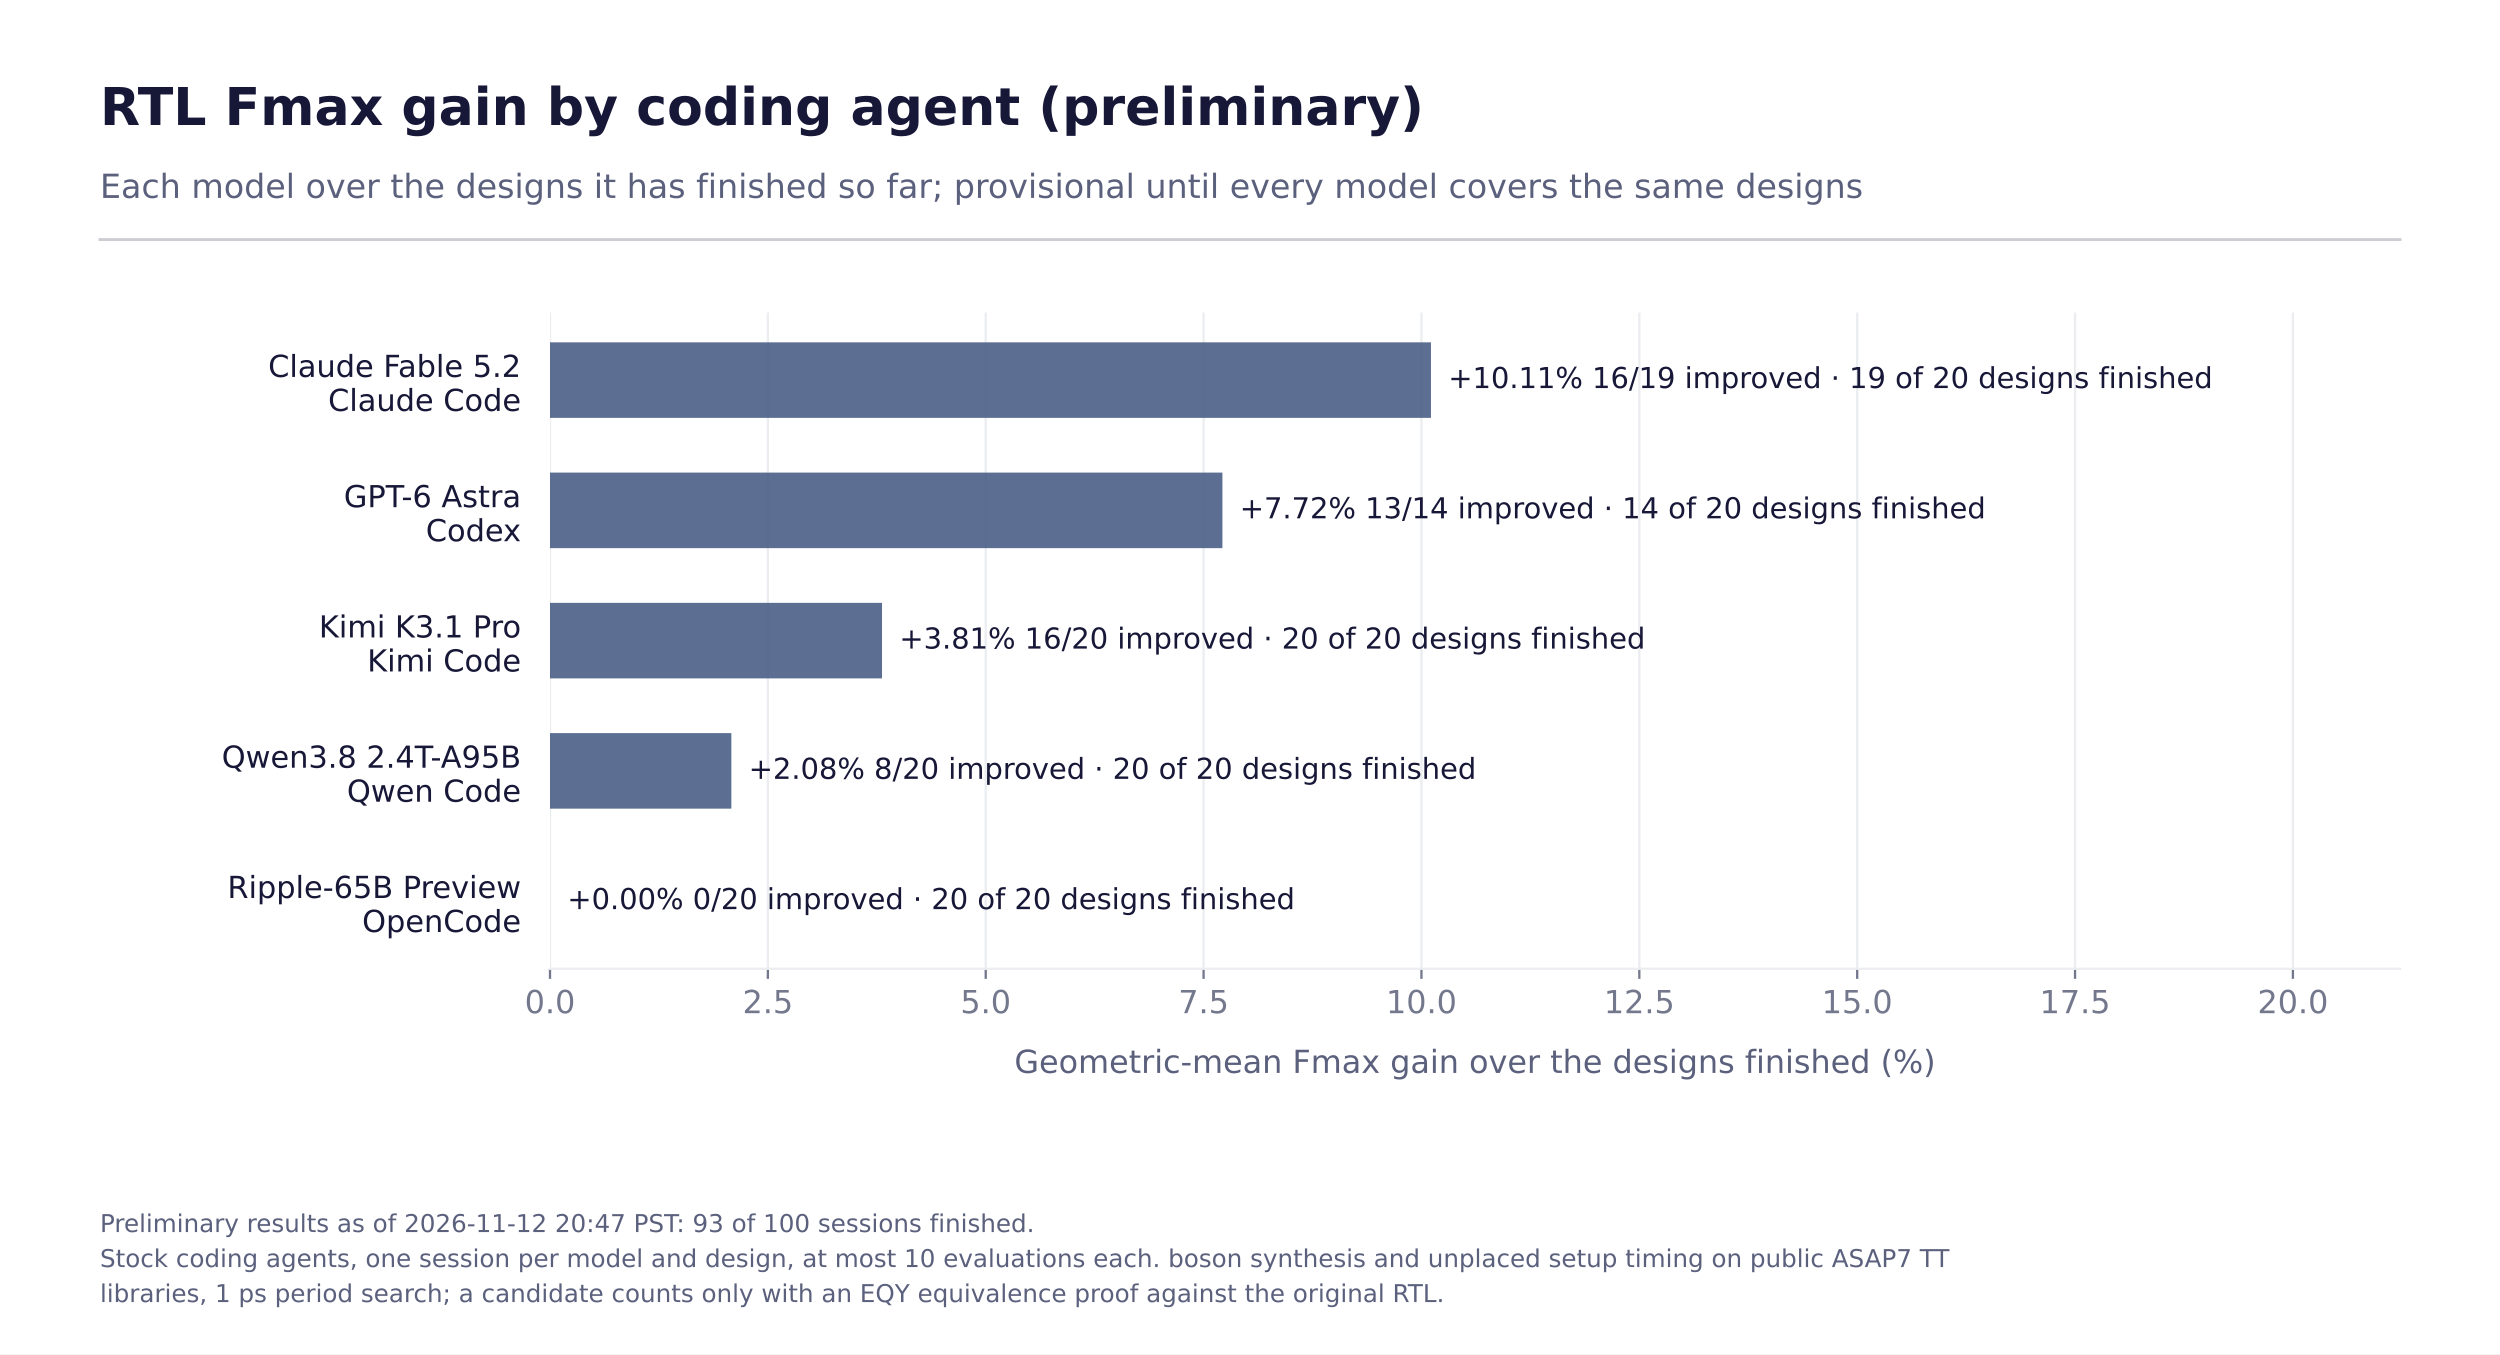
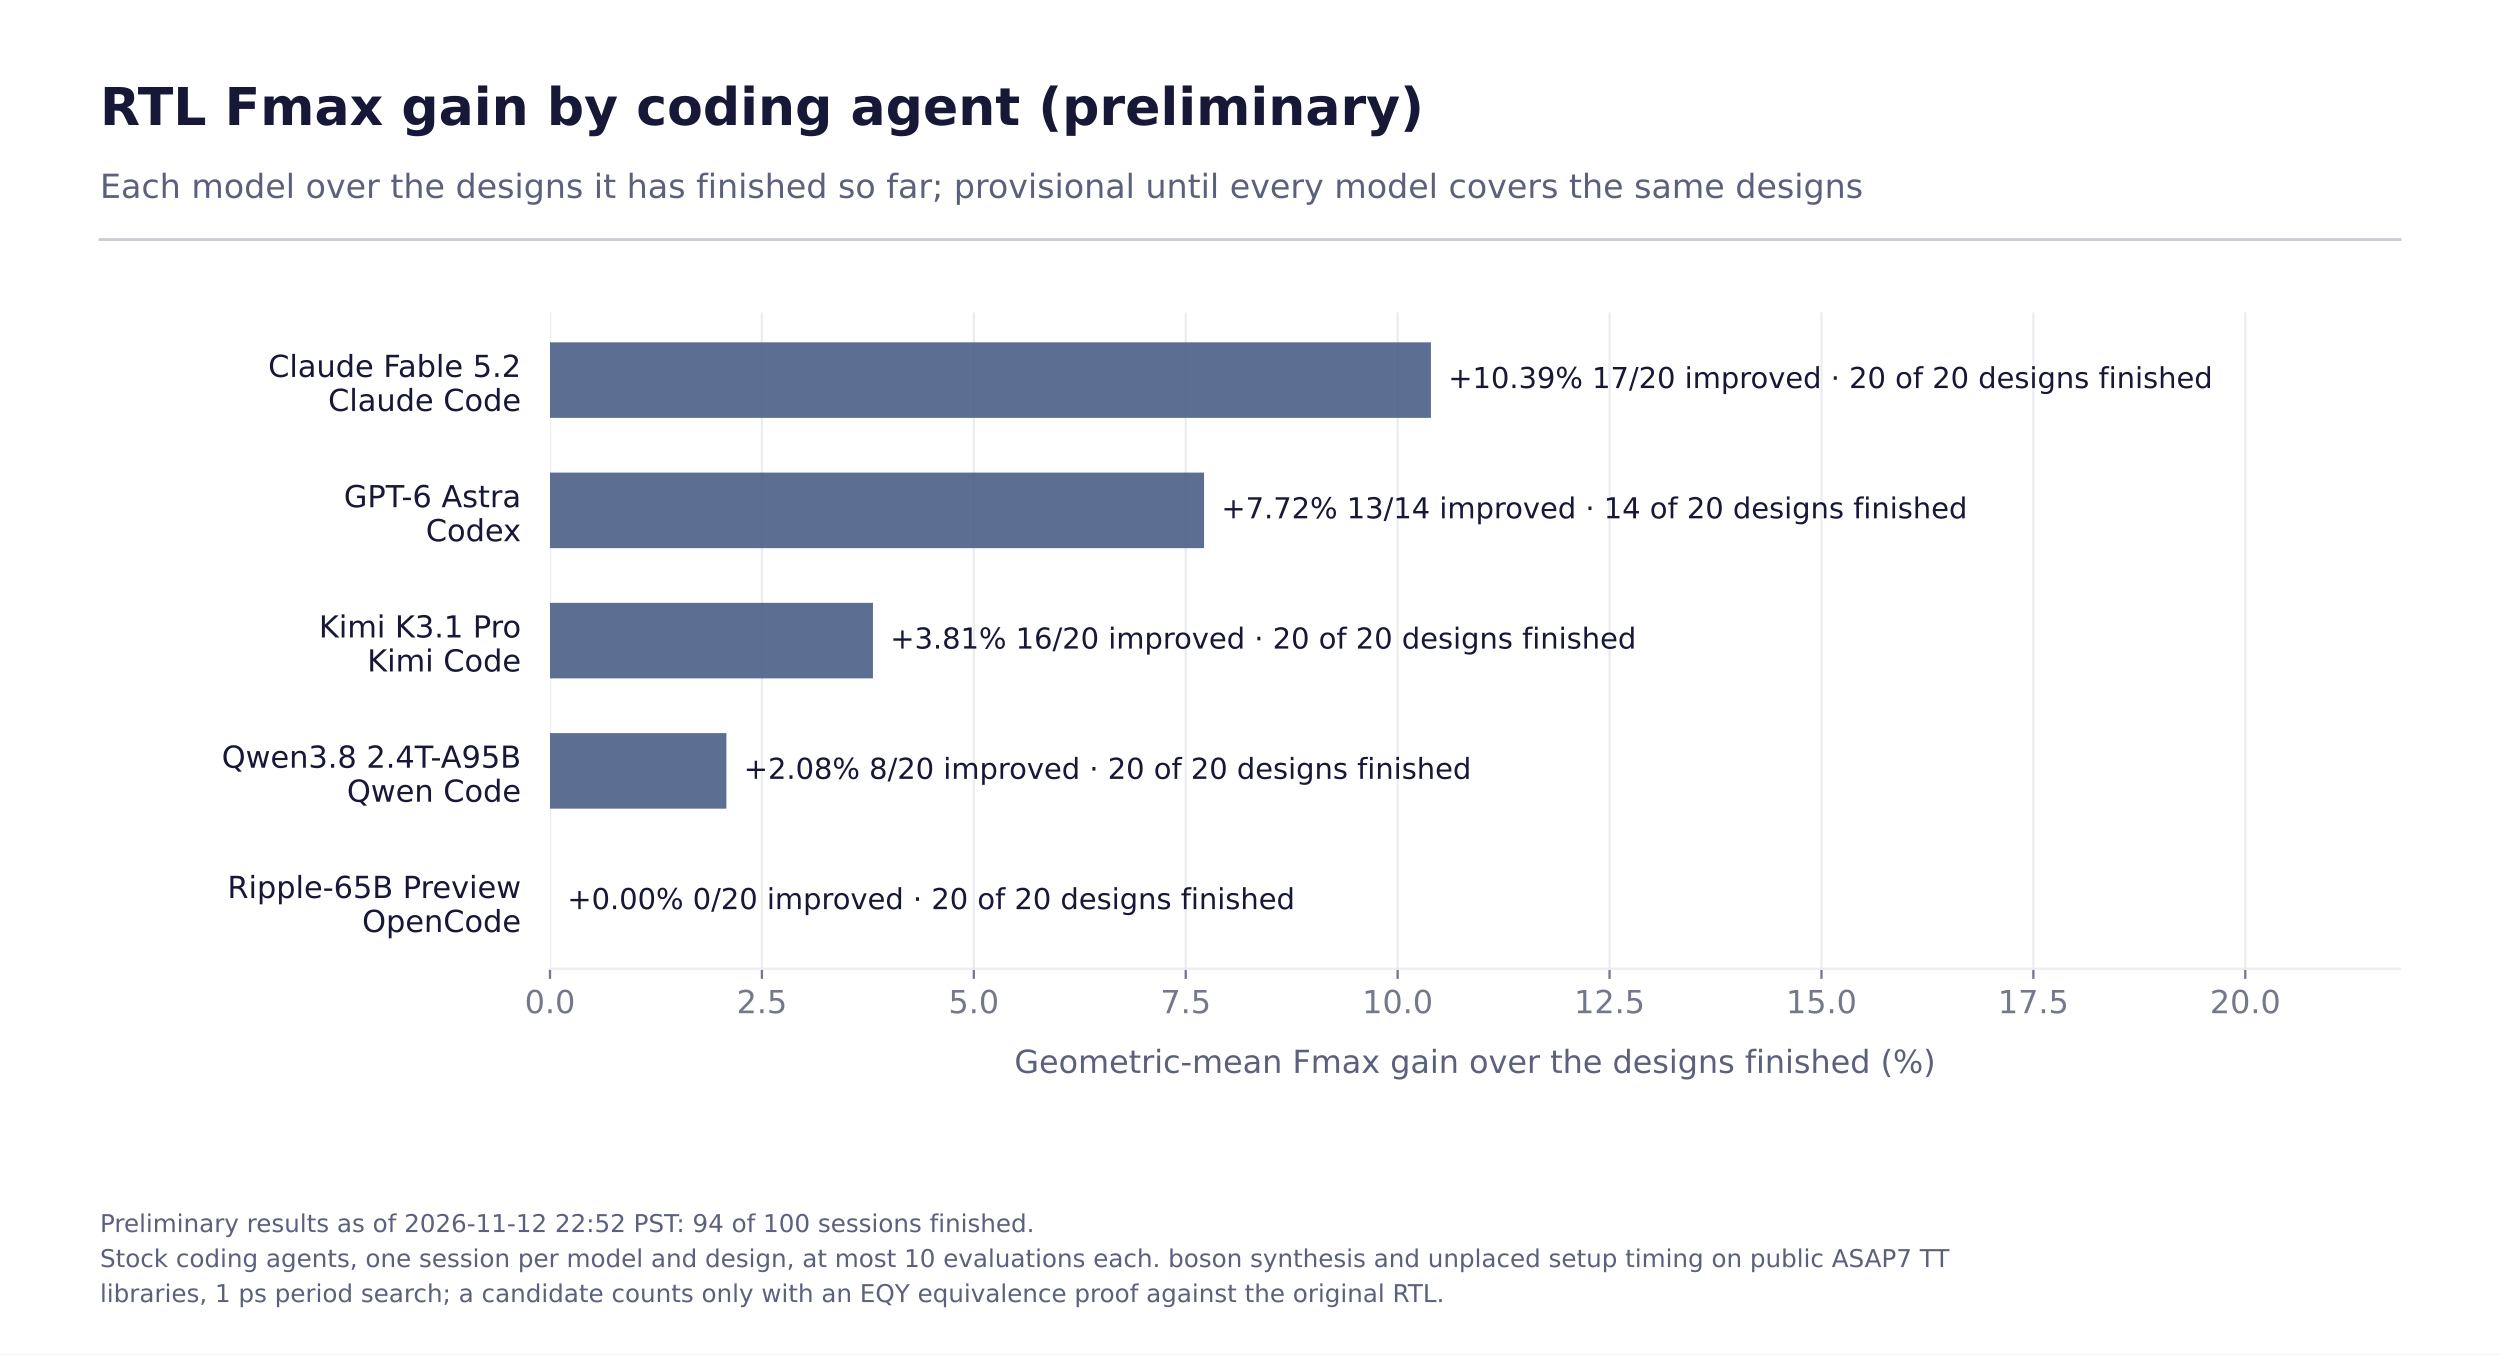
<svg xmlns="http://www.w3.org/2000/svg" xmlns:xlink="http://www.w3.org/1999/xlink" width="864pt" height="468pt" viewBox="0 0 864 468" version="1.1">
  <defs>
    <style type="text/css">*{stroke-linejoin: round; stroke-linecap: butt}</style>
  </defs>
  <g id="figure_1">
    <g id="patch_1">
      <path d="M 0 468  L 864 468  L 864 0  L 0 0  z " style="fill: #ffffff" />
    </g>
    <g id="axes_1">
      <g id="patch_2">
        <path d="M 190.08 334.8  L 829.44 334.8  L 829.44 108  L 190.08 108  z " style="fill: #ffffff" />
      </g>
      <g id="matplotlib.axis_1">
        <g id="xtick_1">
          <g id="line2d_1">
            <path d="M 190.08 334.8  L 190.08 108  " clip-path="url(#p4ebb32de9a)" style="fill: none; stroke: #ebedf0; stroke-width: 0.8; stroke-linecap: square" />
          </g>
          <g id="line2d_2">
            <defs>
              <path id="m93d353a957" d="M 0 0  L 0 3.5  " style="stroke: #74788d; stroke-width: 0.8" />
            </defs>
            <g>
              <use xlink:href="#m93d353a957" x="190.08" y="334.8" style="fill: #74788d; stroke: #74788d; stroke-width: 0.8" />
            </g>
          </g>
          <g id="text_1">
            <text style="fill: #74788d; font: 11px 'DejaVu Sans'; text-anchor: middle" x="190.08" y="350.158" transform="rotate(-0 190.08 350.1583)">0.0</text>
          </g>
        </g>
        <g id="xtick_2">
          <g id="line2d_3">
-             <path d="M 265.374 334.8  L 265.374 108  " clip-path="url(#p4ebb32de9a)" style="fill: none; stroke: #ebedf0; stroke-width: 0.8; stroke-linecap: square" />
+             <path d="M 263.316 334.8  L 263.316 108  " clip-path="url(#p4ebb32de9a)" style="fill: none; stroke: #ebedf0; stroke-width: 0.8; stroke-linecap: square" />
          </g>
          <g id="line2d_4">
            <g>
-               <use xlink:href="#m93d353a957" x="265.374" y="334.8" style="fill: #74788d; stroke: #74788d; stroke-width: 0.8" />
+               <use xlink:href="#m93d353a957" x="263.316" y="334.8" style="fill: #74788d; stroke: #74788d; stroke-width: 0.8" />
            </g>
          </g>
          <g id="text_2">
-             <text style="fill: #74788d; font: 11px 'DejaVu Sans'; text-anchor: middle" x="265.374" y="350.158" transform="rotate(-0 265.3736 350.1583)">2.5</text>
+             <text style="fill: #74788d; font: 11px 'DejaVu Sans'; text-anchor: middle" x="263.316" y="350.158" transform="rotate(-0 263.3161 350.1583)">2.5</text>
          </g>
        </g>
        <g id="xtick_3">
          <g id="line2d_5">
-             <path d="M 340.667 334.8  L 340.667 108  " clip-path="url(#p4ebb32de9a)" style="fill: none; stroke: #ebedf0; stroke-width: 0.8; stroke-linecap: square" />
+             <path d="M 336.552 334.8  L 336.552 108  " clip-path="url(#p4ebb32de9a)" style="fill: none; stroke: #ebedf0; stroke-width: 0.8; stroke-linecap: square" />
          </g>
          <g id="line2d_6">
            <g>
-               <use xlink:href="#m93d353a957" x="340.667" y="334.8" style="fill: #74788d; stroke: #74788d; stroke-width: 0.8" />
+               <use xlink:href="#m93d353a957" x="336.552" y="334.8" style="fill: #74788d; stroke: #74788d; stroke-width: 0.8" />
            </g>
          </g>
          <g id="text_3">
-             <text style="fill: #74788d; font: 11px 'DejaVu Sans'; text-anchor: middle" x="340.667" y="350.158" transform="rotate(-0 340.6672 350.1583)">5.0</text>
+             <text style="fill: #74788d; font: 11px 'DejaVu Sans'; text-anchor: middle" x="336.552" y="350.158" transform="rotate(-0 336.5522 350.1583)">5.0</text>
          </g>
        </g>
        <g id="xtick_4">
          <g id="line2d_7">
-             <path d="M 415.961 334.8  L 415.961 108  " clip-path="url(#p4ebb32de9a)" style="fill: none; stroke: #ebedf0; stroke-width: 0.8; stroke-linecap: square" />
+             <path d="M 409.788 334.8  L 409.788 108  " clip-path="url(#p4ebb32de9a)" style="fill: none; stroke: #ebedf0; stroke-width: 0.8; stroke-linecap: square" />
          </g>
          <g id="line2d_8">
            <g>
-               <use xlink:href="#m93d353a957" x="415.961" y="334.8" style="fill: #74788d; stroke: #74788d; stroke-width: 0.8" />
+               <use xlink:href="#m93d353a957" x="409.788" y="334.8" style="fill: #74788d; stroke: #74788d; stroke-width: 0.8" />
            </g>
          </g>
          <g id="text_4">
-             <text style="fill: #74788d; font: 11px 'DejaVu Sans'; text-anchor: middle" x="415.961" y="350.158" transform="rotate(-0 415.9608 350.1583)">7.5</text>
+             <text style="fill: #74788d; font: 11px 'DejaVu Sans'; text-anchor: middle" x="409.788" y="350.158" transform="rotate(-0 409.7883 350.1583)">7.5</text>
          </g>
        </g>
        <g id="xtick_5">
          <g id="line2d_9">
-             <path d="M 491.254 334.8  L 491.254 108  " clip-path="url(#p4ebb32de9a)" style="fill: none; stroke: #ebedf0; stroke-width: 0.8; stroke-linecap: square" />
+             <path d="M 483.024 334.8  L 483.024 108  " clip-path="url(#p4ebb32de9a)" style="fill: none; stroke: #ebedf0; stroke-width: 0.8; stroke-linecap: square" />
          </g>
          <g id="line2d_10">
            <g>
-               <use xlink:href="#m93d353a957" x="491.254" y="334.8" style="fill: #74788d; stroke: #74788d; stroke-width: 0.8" />
+               <use xlink:href="#m93d353a957" x="483.024" y="334.8" style="fill: #74788d; stroke: #74788d; stroke-width: 0.8" />
            </g>
          </g>
          <g id="text_5">
-             <text style="fill: #74788d; font: 11px 'DejaVu Sans'; text-anchor: middle" x="491.254" y="350.158" transform="rotate(-0 491.2543 350.1583)">10.0</text>
+             <text style="fill: #74788d; font: 11px 'DejaVu Sans'; text-anchor: middle" x="483.024" y="350.158" transform="rotate(-0 483.0244 350.1583)">10.0</text>
          </g>
        </g>
        <g id="xtick_6">
          <g id="line2d_11">
-             <path d="M 566.548 334.8  L 566.548 108  " clip-path="url(#p4ebb32de9a)" style="fill: none; stroke: #ebedf0; stroke-width: 0.8; stroke-linecap: square" />
+             <path d="M 556.261 334.8  L 556.261 108  " clip-path="url(#p4ebb32de9a)" style="fill: none; stroke: #ebedf0; stroke-width: 0.8; stroke-linecap: square" />
          </g>
          <g id="line2d_12">
            <g>
-               <use xlink:href="#m93d353a957" x="566.548" y="334.8" style="fill: #74788d; stroke: #74788d; stroke-width: 0.8" />
+               <use xlink:href="#m93d353a957" x="556.261" y="334.8" style="fill: #74788d; stroke: #74788d; stroke-width: 0.8" />
            </g>
          </g>
          <g id="text_6">
-             <text style="fill: #74788d; font: 11px 'DejaVu Sans'; text-anchor: middle" x="566.548" y="350.158" transform="rotate(-0 566.5479 350.1583)">12.5</text>
+             <text style="fill: #74788d; font: 11px 'DejaVu Sans'; text-anchor: middle" x="556.261" y="350.158" transform="rotate(-0 556.2605 350.1583)">12.5</text>
          </g>
        </g>
        <g id="xtick_7">
          <g id="line2d_13">
-             <path d="M 641.842 334.8  L 641.842 108  " clip-path="url(#p4ebb32de9a)" style="fill: none; stroke: #ebedf0; stroke-width: 0.8; stroke-linecap: square" />
+             <path d="M 629.497 334.8  L 629.497 108  " clip-path="url(#p4ebb32de9a)" style="fill: none; stroke: #ebedf0; stroke-width: 0.8; stroke-linecap: square" />
          </g>
          <g id="line2d_14">
            <g>
-               <use xlink:href="#m93d353a957" x="641.842" y="334.8" style="fill: #74788d; stroke: #74788d; stroke-width: 0.8" />
+               <use xlink:href="#m93d353a957" x="629.497" y="334.8" style="fill: #74788d; stroke: #74788d; stroke-width: 0.8" />
            </g>
          </g>
          <g id="text_7">
-             <text style="fill: #74788d; font: 11px 'DejaVu Sans'; text-anchor: middle" x="641.842" y="350.158" transform="rotate(-0 641.8415 350.1583)">15.0</text>
+             <text style="fill: #74788d; font: 11px 'DejaVu Sans'; text-anchor: middle" x="629.497" y="350.158" transform="rotate(-0 629.4966 350.1583)">15.0</text>
          </g>
        </g>
        <g id="xtick_8">
          <g id="line2d_15">
-             <path d="M 717.135 334.8  L 717.135 108  " clip-path="url(#p4ebb32de9a)" style="fill: none; stroke: #ebedf0; stroke-width: 0.8; stroke-linecap: square" />
+             <path d="M 702.733 334.8  L 702.733 108  " clip-path="url(#p4ebb32de9a)" style="fill: none; stroke: #ebedf0; stroke-width: 0.8; stroke-linecap: square" />
          </g>
          <g id="line2d_16">
            <g>
-               <use xlink:href="#m93d353a957" x="717.135" y="334.8" style="fill: #74788d; stroke: #74788d; stroke-width: 0.8" />
+               <use xlink:href="#m93d353a957" x="702.733" y="334.8" style="fill: #74788d; stroke: #74788d; stroke-width: 0.8" />
            </g>
          </g>
          <g id="text_8">
-             <text style="fill: #74788d; font: 11px 'DejaVu Sans'; text-anchor: middle" x="717.135" y="350.158" transform="rotate(-0 717.1351 350.1583)">17.5</text>
+             <text style="fill: #74788d; font: 11px 'DejaVu Sans'; text-anchor: middle" x="702.733" y="350.158" transform="rotate(-0 702.7327 350.1583)">17.5</text>
          </g>
        </g>
        <g id="xtick_9">
          <g id="line2d_17">
-             <path d="M 792.429 334.8  L 792.429 108  " clip-path="url(#p4ebb32de9a)" style="fill: none; stroke: #ebedf0; stroke-width: 0.8; stroke-linecap: square" />
+             <path d="M 775.969 334.8  L 775.969 108  " clip-path="url(#p4ebb32de9a)" style="fill: none; stroke: #ebedf0; stroke-width: 0.8; stroke-linecap: square" />
          </g>
          <g id="line2d_18">
            <g>
-               <use xlink:href="#m93d353a957" x="792.429" y="334.8" style="fill: #74788d; stroke: #74788d; stroke-width: 0.8" />
+               <use xlink:href="#m93d353a957" x="775.969" y="334.8" style="fill: #74788d; stroke: #74788d; stroke-width: 0.8" />
            </g>
          </g>
          <g id="text_9">
-             <text style="fill: #74788d; font: 11px 'DejaVu Sans'; text-anchor: middle" x="792.429" y="350.158" transform="rotate(-0 792.4287 350.1583)">20.0</text>
+             <text style="fill: #74788d; font: 11px 'DejaVu Sans'; text-anchor: middle" x="775.969" y="350.158" transform="rotate(-0 775.9689 350.1583)">20.0</text>
          </g>
        </g>
        <g id="text_10">
          <text style="fill: #5b607d; font: 11px 'DejaVu Sans'; text-anchor: middle" x="509.76" y="370.804" transform="rotate(-0 509.76 370.8042)">Geometric-mean Fmax gain over the designs finished (%)</text>
        </g>
      </g>
      <g id="matplotlib.axis_2">
        <g id="ytick_1">
          <g id="line2d_19" />
          <g id="text_11">
            <text style="fill: #171738; font: 10.5px 'DejaVu Sans'" transform="translate(92.68391 130.2724)">Claude Fable 5.2</text>
            <text style="fill: #171738; font: 10.5px 'DejaVu Sans'" transform="translate(113.3952 142.0301)">Claude Code</text>
          </g>
        </g>
        <g id="ytick_2">
          <g id="line2d_20" />
          <g id="text_12">
            <text style="fill: #171738; font: 10.5px 'DejaVu Sans'" transform="translate(118.8322 175.2903)">GPT-6 Astra</text>
            <text style="fill: #171738; font: 10.5px 'DejaVu Sans'" transform="translate(147.1658 187.048)">Codex</text>
          </g>
        </g>
        <g id="ytick_3">
          <g id="line2d_21" />
          <g id="text_13">
            <text style="fill: #171738; font: 10.5px 'DejaVu Sans'" transform="translate(110.2222 220.3082)">Kimi K3.1 Pro</text>
            <text style="fill: #171738; font: 10.5px 'DejaVu Sans'" transform="translate(126.9123 232.0659)">Kimi Code</text>
          </g>
        </g>
        <g id="ytick_4">
          <g id="line2d_22" />
          <g id="text_14">
            <text style="fill: #171738; font: 10.5px 'DejaVu Sans'" transform="translate(76.62383 265.326)">Qwen3.8 2.4T-A95B</text>
            <text style="fill: #171738; font: 10.5px 'DejaVu Sans'" transform="translate(119.892 277.0837)">Qwen Code</text>
          </g>
        </g>
        <g id="ytick_5">
          <g id="line2d_23" />
          <g id="text_15">
            <text style="fill: #171738; font: 10.5px 'DejaVu Sans'" transform="translate(78.59914 310.3439)">Ripple-65B Preview</text>
            <text style="fill: #171738; font: 10.5px 'DejaVu Sans'" transform="translate(125.1502 322.1016)">OpenCode</text>
          </g>
        </g>
      </g>
      <g id="patch_3">
        <path d="M 190.08 118.309  L 494.537 118.309  L 494.537 144.419  L 190.08 144.419  z " clip-path="url(#p4ebb32de9a)" style="fill: #3f5680; opacity: 0.85" />
      </g>
      <g id="patch_4">
-         <path d="M 190.08 163.327  L 422.466 163.327  L 422.466 189.437  L 190.08 189.437  z " clip-path="url(#p4ebb32de9a)" style="fill: #3f5680; opacity: 0.85" />
+         <path d="M 190.08 163.327  L 416.116 163.327  L 416.116 189.437  L 190.08 189.437  z " clip-path="url(#p4ebb32de9a)" style="fill: #3f5680; opacity: 0.85" />
      </g>
      <g id="patch_5">
-         <path d="M 190.08 208.345  L 304.827 208.345  L 304.827 234.455  L 190.08 234.455  z " clip-path="url(#p4ebb32de9a)" style="fill: #3f5680; opacity: 0.85" />
+         <path d="M 190.08 208.345  L 301.692 208.345  L 301.692 234.455  L 190.08 234.455  z " clip-path="url(#p4ebb32de9a)" style="fill: #3f5680; opacity: 0.85" />
      </g>
      <g id="patch_6">
-         <path d="M 190.08 253.363  L 252.754 253.363  L 252.754 279.473  L 190.08 279.473  z " clip-path="url(#p4ebb32de9a)" style="fill: #3f5680; opacity: 0.85" />
+         <path d="M 190.08 253.363  L 251.042 253.363  L 251.042 279.473  L 190.08 279.473  z " clip-path="url(#p4ebb32de9a)" style="fill: #3f5680; opacity: 0.85" />
      </g>
      <g id="patch_7">
        <path d="M 190.08 298.381  L 190.08 298.381  L 190.08 324.491  L 190.08 324.491  z " clip-path="url(#p4ebb32de9a)" style="fill: #3f5680; opacity: 0.85" />
      </g>
      <g id="patch_8">
        <path d="M 190.08 334.8  L 829.44 334.8  " style="fill: none; stroke: #ebedf0; stroke-width: 0.8; stroke-linejoin: miter; stroke-linecap: square" />
      </g>
      <g id="text_16">
-         <text style="fill: #171738; font: 10px 'DejaVu Sans'; text-anchor: start" x="500.537" y="134.124" transform="rotate(-0 500.5371 134.1236)">+10.11%   16/19 improved · 19 of 20 designs finished</text>
+         <text style="fill: #171738; font: 10px 'DejaVu Sans'; text-anchor: start" x="500.537" y="134.124" transform="rotate(-0 500.5371 134.1236)">+10.39%   17/20 improved · 20 of 20 designs finished</text>
      </g>
      <g id="text_17">
-         <text style="fill: #171738; font: 10px 'DejaVu Sans'; text-anchor: start" x="428.466" y="179.142" transform="rotate(-0 428.4661 179.1415)">+7.72%   13/14 improved · 14 of 20 designs finished</text>
+         <text style="fill: #171738; font: 10px 'DejaVu Sans'; text-anchor: start" x="422.116" y="179.142" transform="rotate(-0 422.1159 179.1415)">+7.72%   13/14 improved · 14 of 20 designs finished</text>
      </g>
      <g id="text_18">
-         <text style="fill: #171738; font: 10px 'DejaVu Sans'; text-anchor: start" x="310.827" y="224.159" transform="rotate(-0 310.8274 224.1594)">+3.81%   16/20 improved · 20 of 20 designs finished</text>
+         <text style="fill: #171738; font: 10px 'DejaVu Sans'; text-anchor: start" x="307.692" y="224.159" transform="rotate(-0 307.6918 224.1594)">+3.81%   16/20 improved · 20 of 20 designs finished</text>
      </g>
      <g id="text_19">
-         <text style="fill: #171738; font: 10px 'DejaVu Sans'; text-anchor: start" x="258.754" y="269.177" transform="rotate(-0 258.7544 269.1772)">+2.08%   8/20 improved · 20 of 20 designs finished</text>
+         <text style="fill: #171738; font: 10px 'DejaVu Sans'; text-anchor: start" x="257.042" y="269.177" transform="rotate(-0 257.0417 269.1772)">+2.08%   8/20 improved · 20 of 20 designs finished</text>
      </g>
      <g id="text_20">
        <text style="fill: #171738; font: 10px 'DejaVu Sans'; text-anchor: start" x="196.08" y="314.195" transform="rotate(-0 196.08 314.1951)">+0.00%   0/20 improved · 20 of 20 designs finished</text>
      </g>
    </g>
    <g id="line2d_24">
      <path d="M 34.56 82.8  L 829.44 82.8  " style="fill: none; stroke: #171738; stroke-opacity: 0.22; stroke-linecap: square" />
    </g>
    <g id="text_21">
      <text style="fill: #171738; font: 700 18px 'DejaVu Sans'; text-anchor: start" x="34.56" y="43.2" transform="rotate(-0 34.56 43.2)">RTL Fmax gain by coding agent (preliminary)</text>
    </g>
    <g id="text_22">
      <text style="fill: #5b607d; font: 11.5px 'DejaVu Sans'; text-anchor: start" x="34.56" y="68.4" transform="rotate(-0 34.56 68.4)">Each model over the designs it has finished so far; provisional until every model covers the same designs</text>
    </g>
    <g id="text_23">
-       <text style="fill: #5b607d; font: 8.5px 'DejaVu Sans'" transform="translate(34.56 425.7968)">Preliminary results as of 2026-11-12 20:47 PST: 93 of 100 sessions finished.</text>
+       <text style="fill: #5b607d; font: 8.5px 'DejaVu Sans'" transform="translate(34.56 425.7968)">Preliminary results as of 2026-11-12 22:52 PST: 94 of 100 sessions finished.</text>
      <text style="fill: #5b607d; font: 8.5px 'DejaVu Sans'" transform="translate(34.56 437.8984)">Stock coding agents, one session per model and design, at most 10 evaluations each. boson synthesis and unplaced setup timing on public ASAP7 TT</text>
      <text style="fill: #5b607d; font: 8.5px 'DejaVu Sans'" transform="translate(34.56 450)">libraries, 1 ps period search; a candidate counts only with an EQY equivalence proof against the original RTL.</text>
    </g>
  </g>
  <defs>
    <clipPath id="p4ebb32de9a">
      <rect x="190.08" y="108" width="639.36" height="226.8" />
    </clipPath>
  </defs>
</svg>
